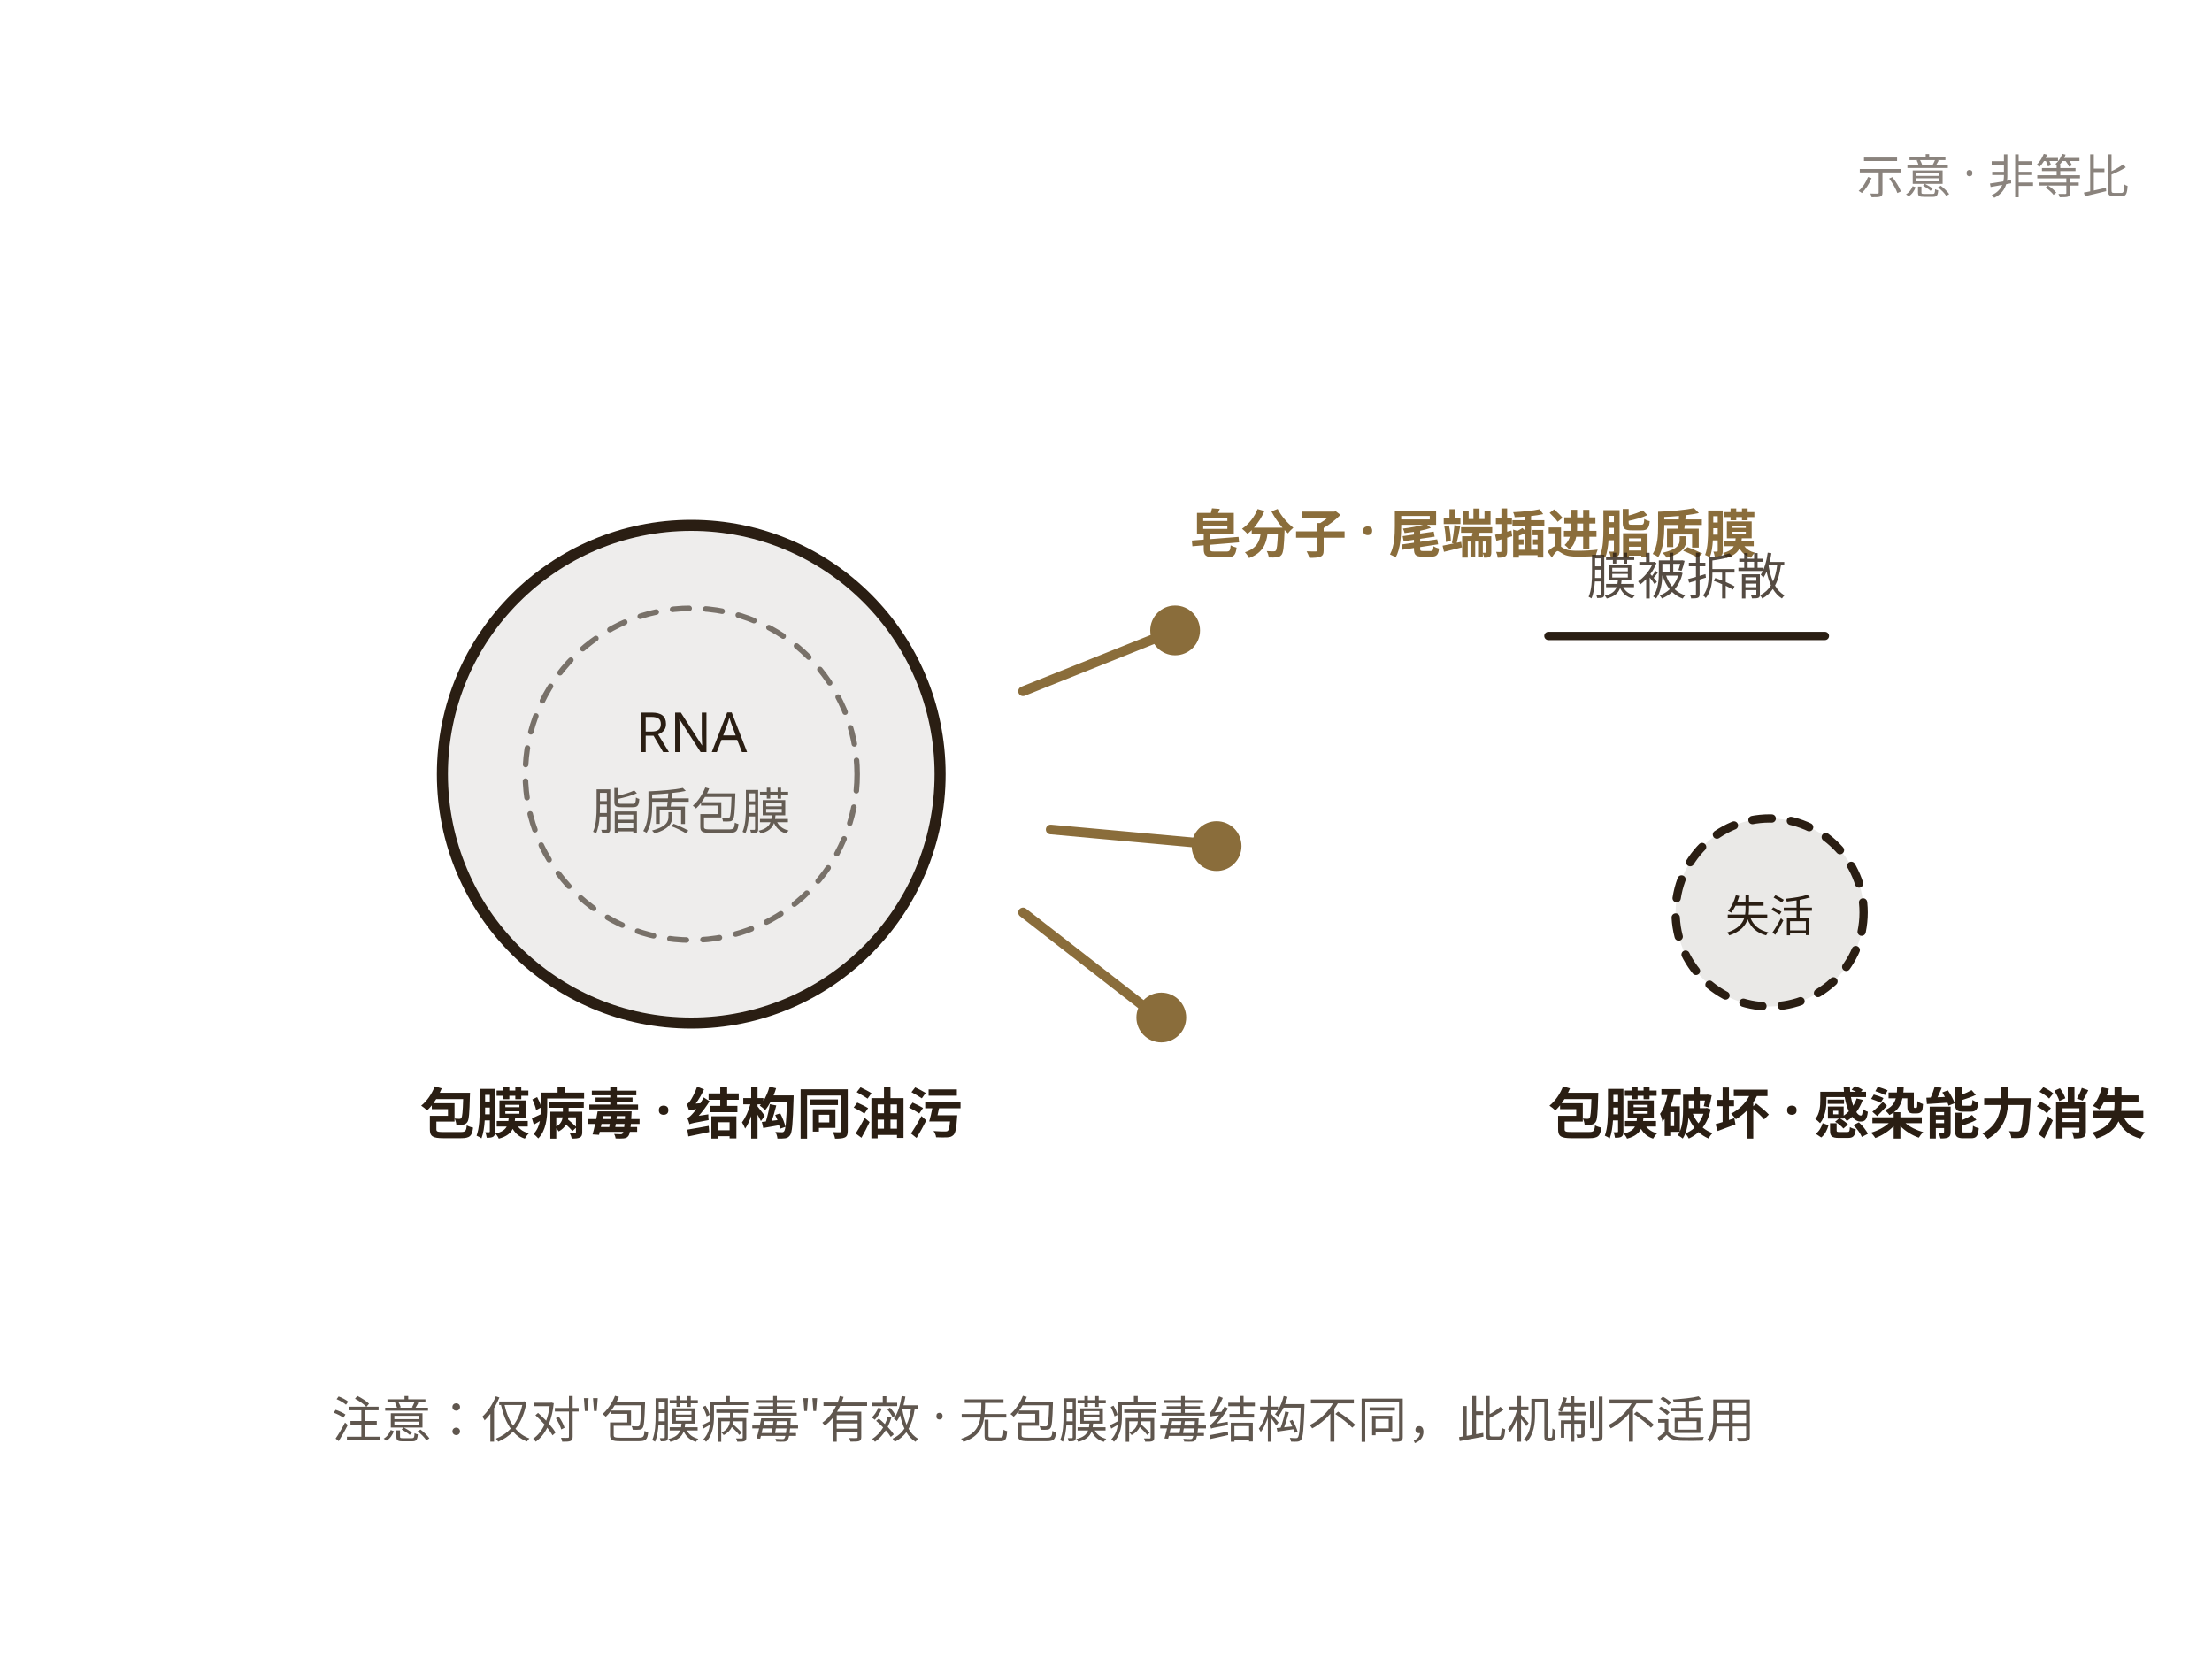
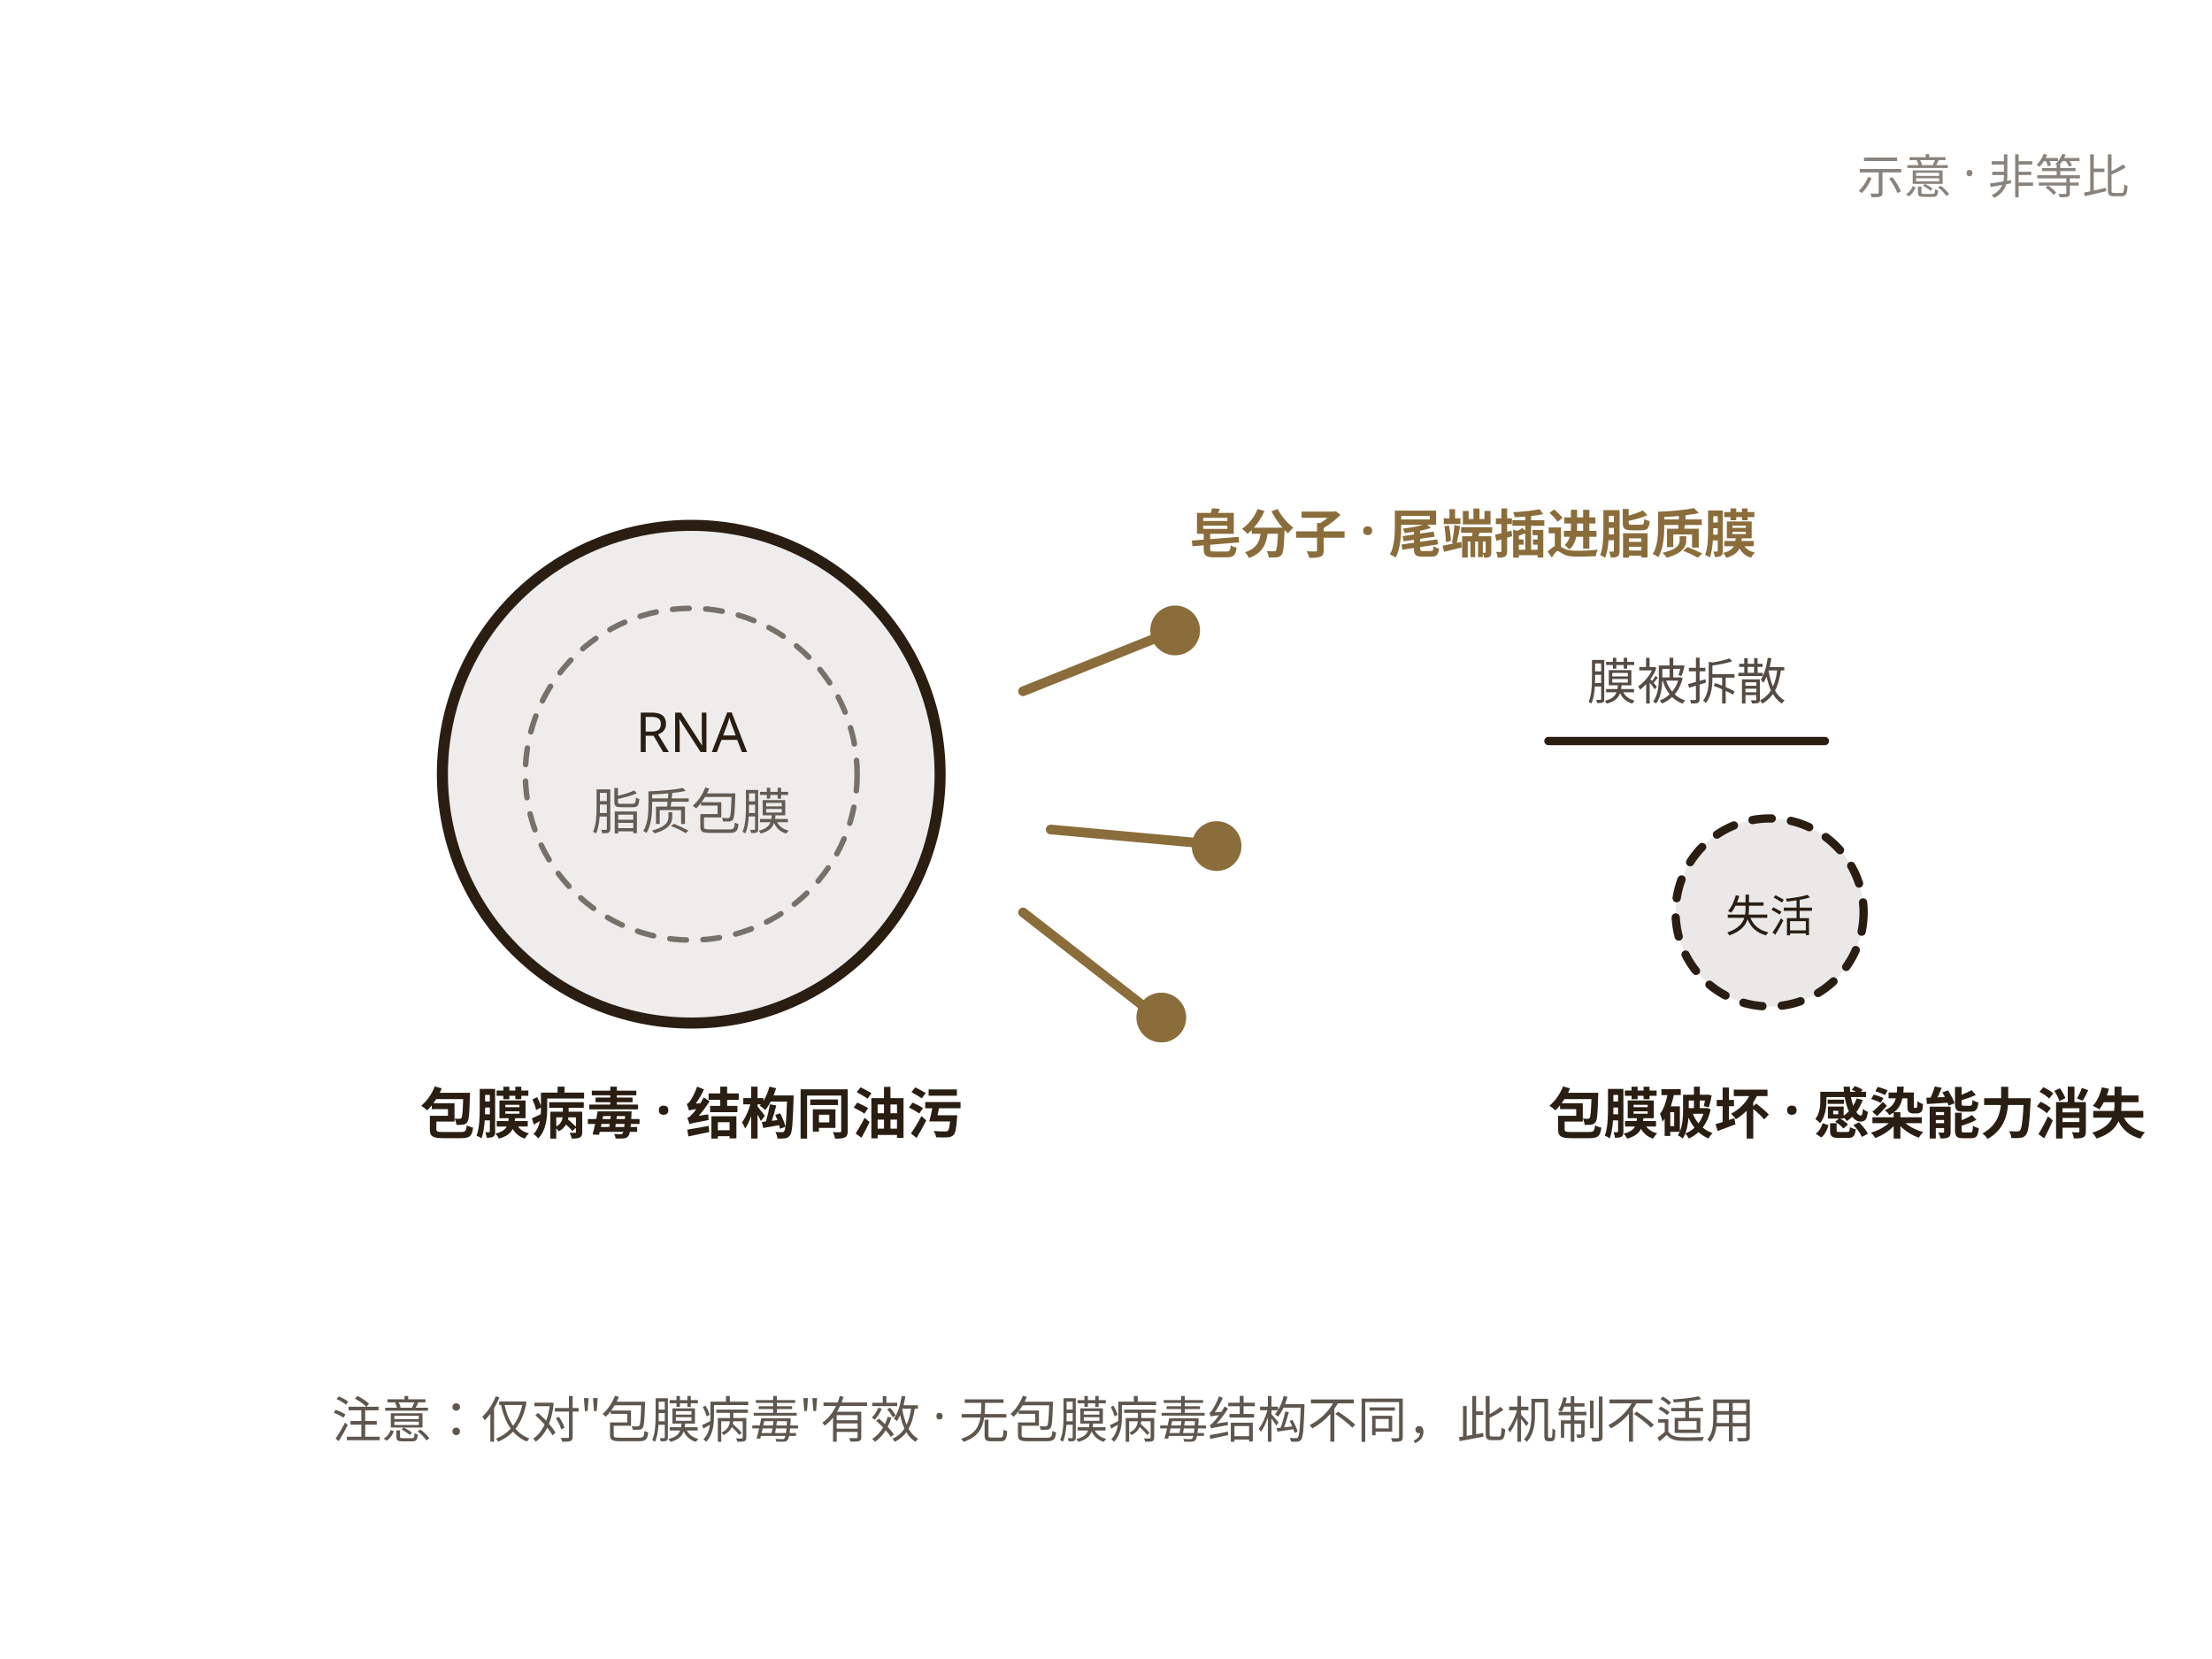
<svg xmlns="http://www.w3.org/2000/svg" viewBox="0 0 800 600" font-family="ui-sans-serif,'Noto Sans SC',sans-serif">
  <g fill="none" stroke-linecap="round">
    <circle cx="250" cy="280" r="90" fill="rgba(42,30,19,.08)" stroke="#2a1e13" stroke-width="4" />
    <circle cx="250" cy="280" r="60" stroke="#2a1e13" stroke-width="2" stroke-dasharray="6 6" opacity=".6" />
    <text x="250" y="272" fill="#2a1e13" font-size="20" text-anchor="middle">RNA</text>
    <text x="250" y="300" fill="#2a1e13" font-size="18" text-anchor="middle" opacity=".7">脂质包膜</text>
    <text x="250" y="410" fill="#2a1e13" font-size="20" text-anchor="middle" font-weight="700">包膜病毒 · 结构同油污</text>
    <g stroke="#8a6d3b" stroke-width="3.5">
      <path d="M370 250 l 50 -20" />
      <path d="M380 300 l 55 5" />
      <path d="M370 330 l 45 35" />
    </g>
    <g fill="#8a6d3b">
      <circle cx="425" cy="228" r="9" />
      <circle cx="440" cy="306" r="9" />
      <circle cx="420" cy="368" r="9" />
    </g>
    <text x="430" y="200" fill="#8a6d3b" font-size="19" font-weight="700">皂分子 · 尾端插进脂质膜</text>
-     <path d="M560 230 L 660 230" stroke="#2a1e13" stroke-width="3" />
-     <text x="610" y="215" fill="#2a1e13" font-size="18" text-anchor="middle" opacity=".8">膜被拆散</text>
+     <path d="M560 268 L 660 268" stroke="#2a1e13" stroke-width="3" />
+     <text x="610" y="253" fill="#2a1e13" font-size="18" text-anchor="middle" opacity=".8">膜被拆散</text>
    <circle cx="640" cy="330" r="34" fill="rgba(42,30,19,.1)" stroke="#2a1e13" stroke-width="3" stroke-dasharray="7 7" />
    <text x="640" y="337" fill="#2a1e13" font-size="16" text-anchor="middle">失活</text>
    <text x="560" y="410" fill="#2a1e13" font-size="20" font-weight="700">包膜破坏 · 感染能力消失</text>
    <text x="120" y="520" fill="#2a1e13" font-size="18" opacity=".75">注意：仅对"包膜病毒"有效 · 无包膜病毒结构不同，此机制不适用</text>
    <text x="770" y="70" fill="#2a1e13" font-size="17" text-anchor="end" opacity=".55">示意 · 非等比</text>
  </g>
</svg>
